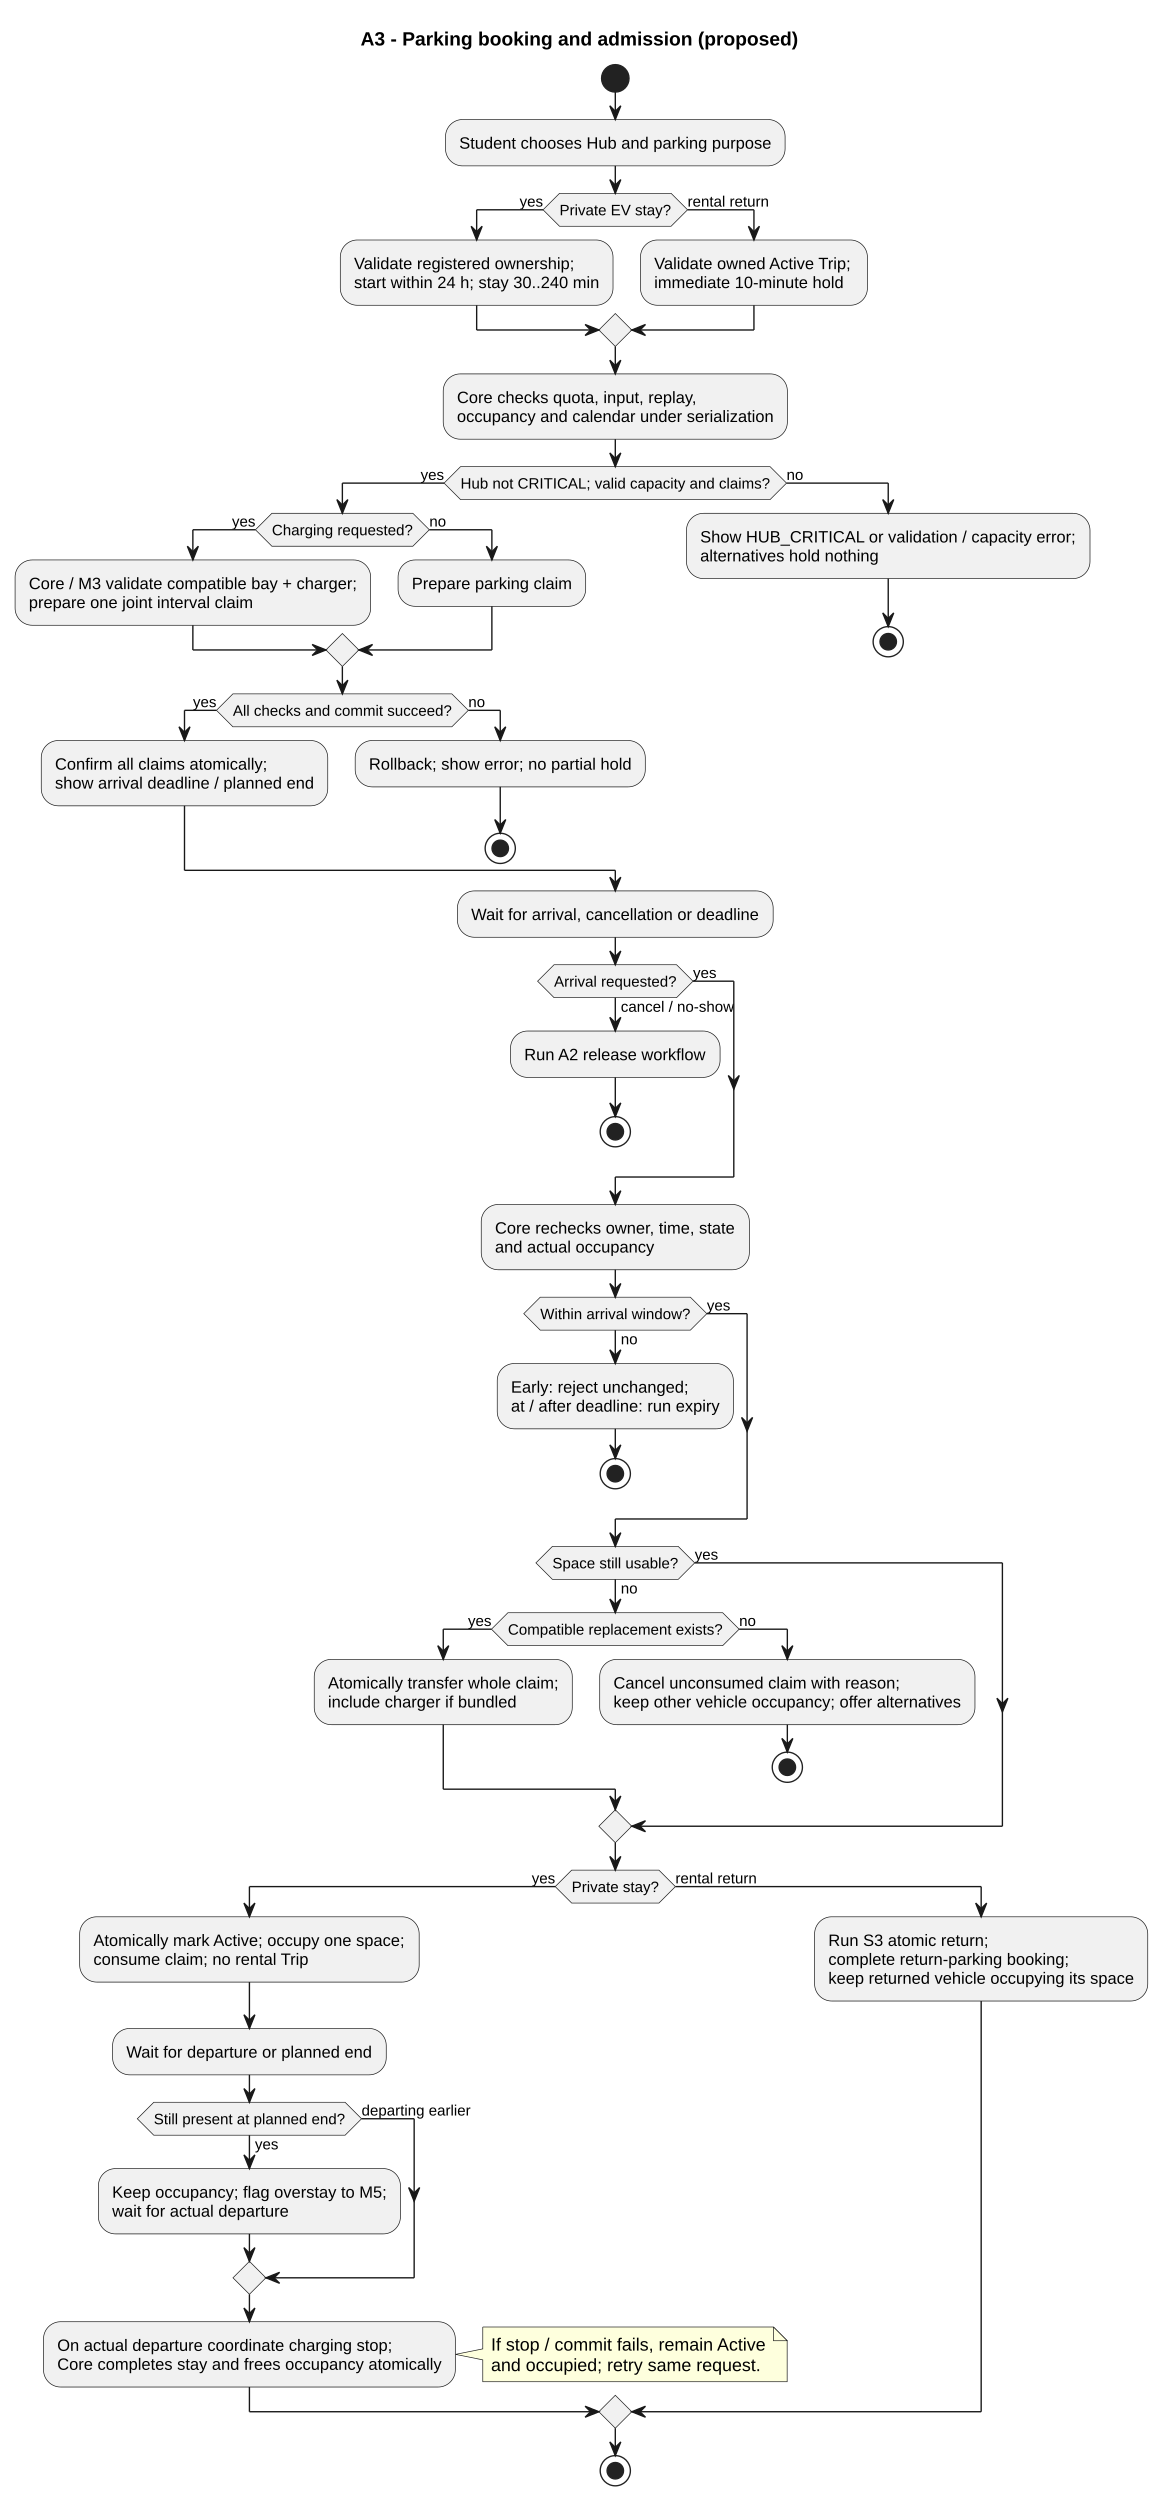
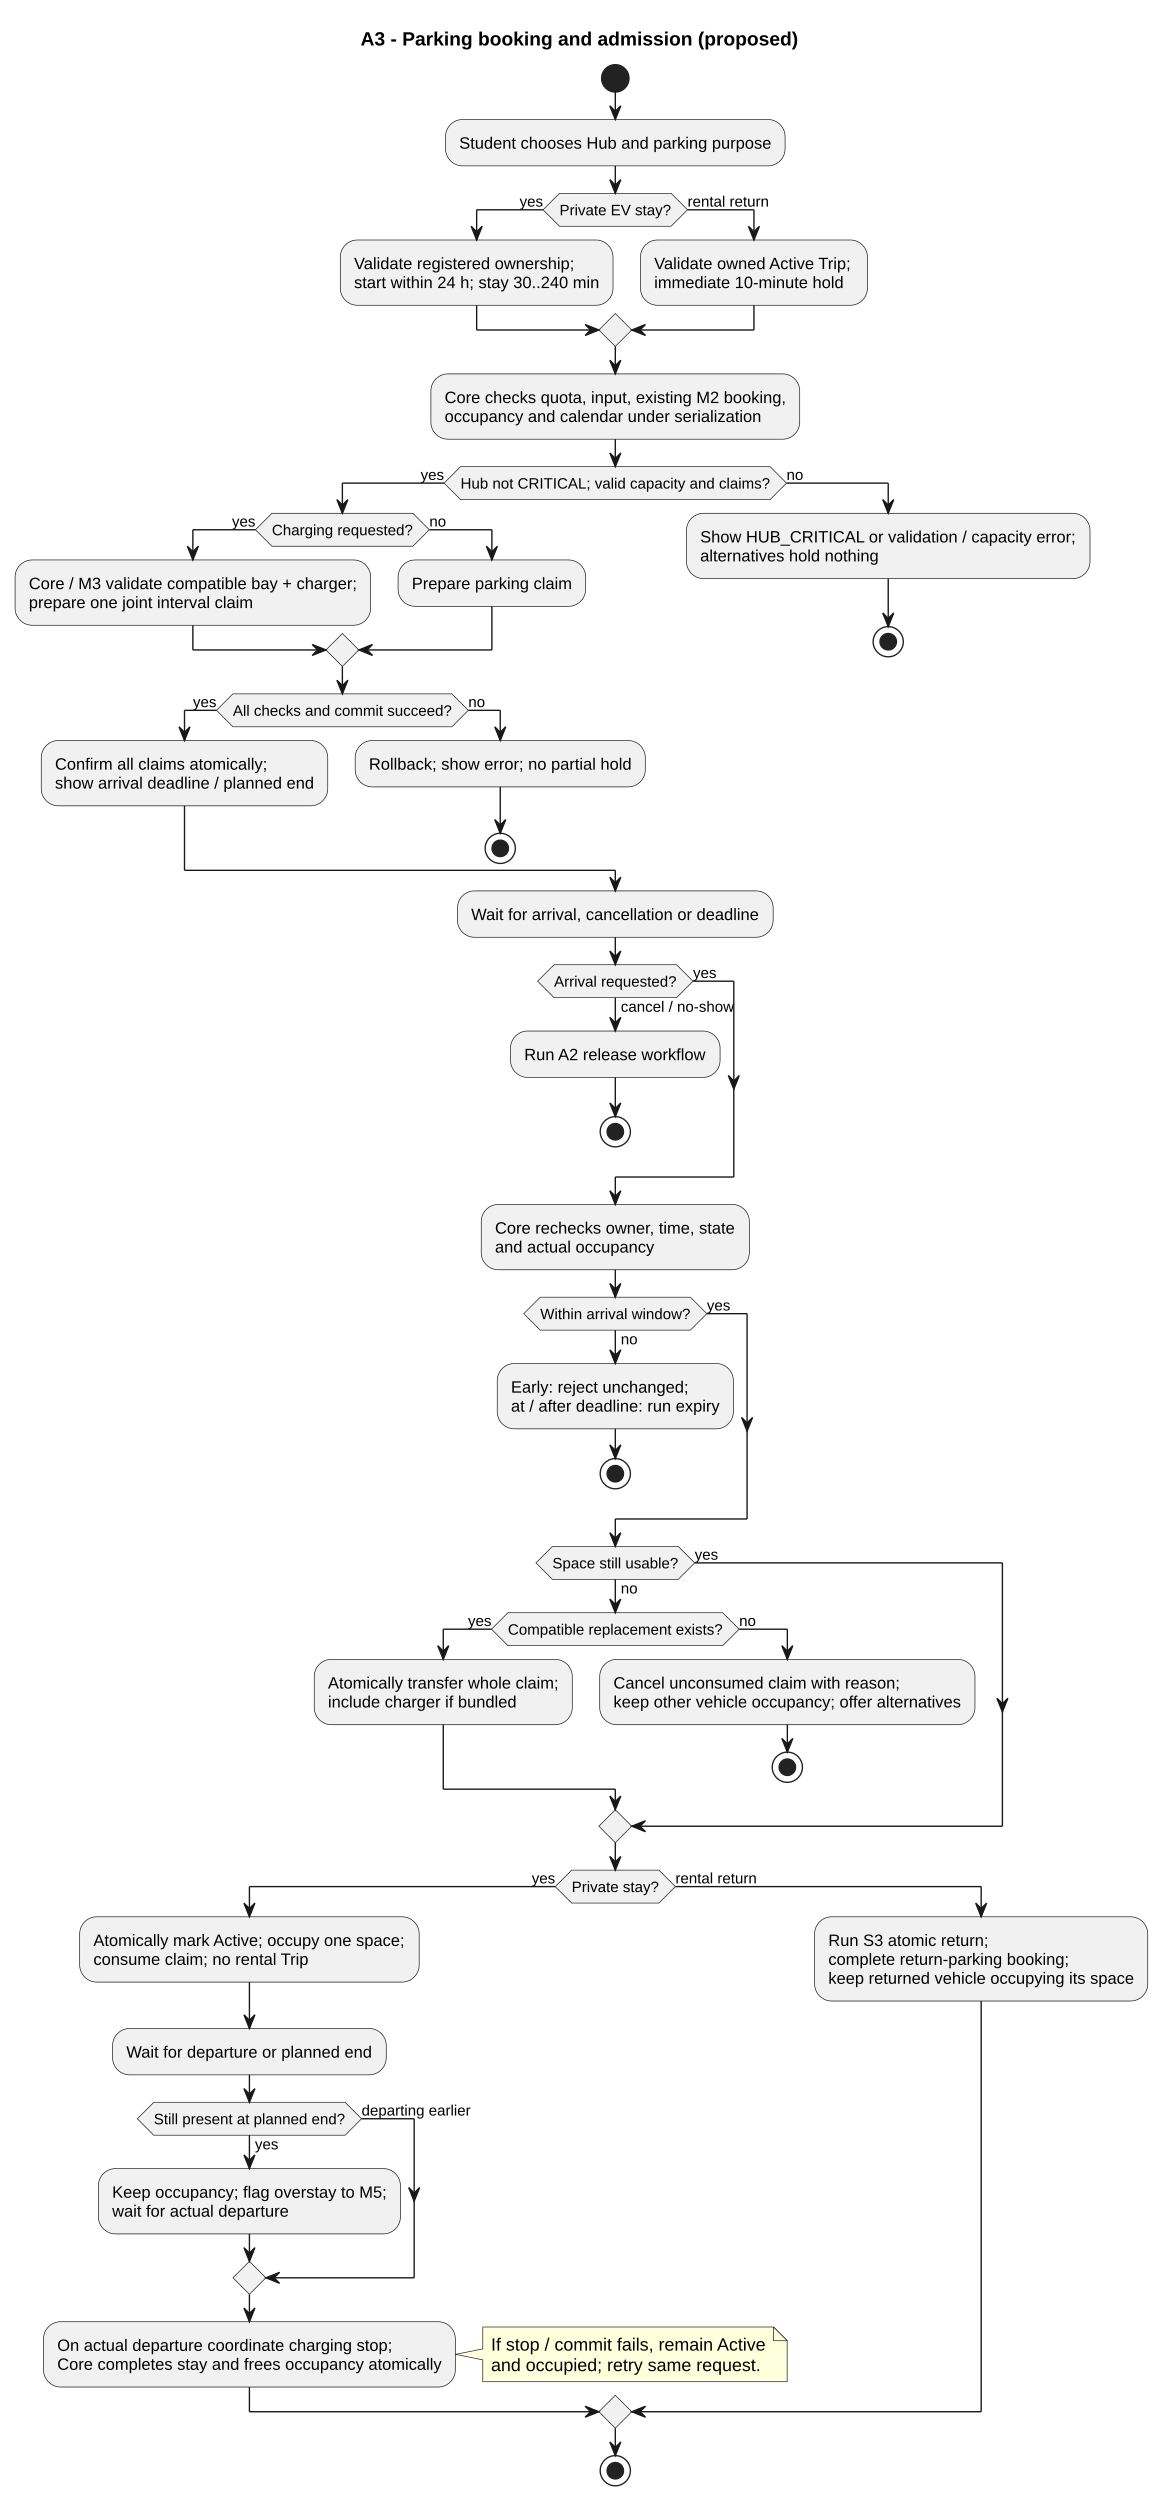
<svg xmlns="http://www.w3.org/2000/svg" contentStyleType="text/css" data-diagram-type="ACTIVITY" height="1822px" preserveAspectRatio="none" style="width:847px;height:1822px;background:#FFFFFF;" version="1.1" viewBox="0 0 847 1822" width="847px" zoomAndPan="magnify">
  <defs />
  <g>
    <g class="title" data-source-line="1">
      <text fill="#000000" font-family="Arial" font-size="14" font-weight="bold" lengthAdjust="spacing" textLength="318.917" x="262.78" y="33.132">A3 - Parking booking and admission (proposed)</text>
    </g>
    <ellipse cx="448.43" cy="57.099" fill="#222222" rx="10" ry="10" style="stroke:#222222;stroke-width:1;" />
    <rect fill="#F1F1F1" height="33.799" rx="12.5" ry="12.5" style="stroke:#181818;stroke-width:0.5;" width="247.49" x="324.685" y="87.099" />
    <text fill="#000000" font-family="Arial" font-size="12" lengthAdjust="spacing" textLength="227.49" x="334.685" y="108.355">Student chooses Hub and parking purpose</text>
    <polygon fill="#F1F1F1" points="407.773,140.898,489.086,140.898,501.086,152.898,489.086,164.898,407.773,164.898,395.773,152.898,407.773,140.898" style="stroke:#181818;stroke-width:0.5;" />
    <text fill="#000000" font-family="Arial" font-size="11" lengthAdjust="spacing" textLength="81.313" x="407.773" y="156.891">Private EV stay?</text>
    <text fill="#000000" font-family="Arial" font-size="11" lengthAdjust="spacing" textLength="17.118" x="378.656" y="150.566">yes</text>
    <text fill="#000000" font-family="Arial" font-size="11" lengthAdjust="spacing" textLength="59.308" x="501.086" y="150.566">rental return</text>
    <rect fill="#F1F1F1" height="47.598" rx="12.5" ry="12.5" style="stroke:#181818;stroke-width:0.5;" width="198.758" x="248.01" y="174.898" />
    <text fill="#000000" font-family="Arial" font-size="12" lengthAdjust="spacing" textLength="161.426" x="258.01" y="196.153">Validate registered ownership;</text>
    <text fill="#000000" font-family="Arial" font-size="12" lengthAdjust="spacing" textLength="178.758" x="258.01" y="209.952">start within 24 h; stay 30..240 min</text>
    <rect fill="#F1F1F1" height="47.598" rx="12.5" ry="12.5" style="stroke:#181818;stroke-width:0.5;" width="165.406" x="466.768" y="174.898" />
    <text fill="#000000" font-family="Arial" font-size="12" lengthAdjust="spacing" textLength="145.406" x="476.768" y="196.153">Validate owned Active Trip;</text>
    <text fill="#000000" font-family="Arial" font-size="12" lengthAdjust="spacing" textLength="138.07" x="476.768" y="209.952">immediate 10-minute hold</text>
    <polygon fill="#F1F1F1" points="448.43,228.495,460.43,240.495,448.43,252.495,436.43,240.495,448.43,228.495" style="stroke:#181818;stroke-width:0.5;" />
-     <rect fill="#F1F1F1" height="47.598" rx="12.5" ry="12.5" style="stroke:#181818;stroke-width:0.5;" width="250.812" x="323.024" y="272.495" />
-     <text fill="#000000" font-family="Arial" font-size="12" lengthAdjust="spacing" textLength="175.43" x="333.024" y="293.751">Core checks quota, input, replay,</text>
-     <text fill="#000000" font-family="Arial" font-size="12" lengthAdjust="spacing" textLength="230.812" x="333.024" y="307.55">occupancy and calendar under serialization</text>
+     <rect fill="#F1F1F1" height="47.598" rx="12.5" ry="12.5" style="stroke:#181818;stroke-width:0.5;" width="268.807" x="314.027" y="272.495" />
+     <text fill="#000000" font-family="Arial" font-size="12" lengthAdjust="spacing" textLength="248.807" x="324.027" y="293.751">Core checks quota, input, existing M2 booking,</text>
+     <text fill="#000000" font-family="Arial" font-size="12" lengthAdjust="spacing" textLength="230.812" x="324.027" y="307.55">occupancy and calendar under serialization</text>
    <polygon fill="#F1F1F1" points="335.632,340.093,561.228,340.093,573.228,352.093,561.228,364.093,335.632,364.093,323.632,352.093,335.632,340.093" style="stroke:#181818;stroke-width:0.5;" />
    <text fill="#000000" font-family="Arial" font-size="11" lengthAdjust="spacing" textLength="225.597" x="335.632" y="356.086">Hub not CRITICAL; valid capacity and claims?</text>
    <text fill="#000000" font-family="Arial" font-size="11" lengthAdjust="spacing" textLength="17.118" x="306.514" y="349.762">yes</text>
    <text fill="#000000" font-family="Arial" font-size="11" lengthAdjust="spacing" textLength="12.235" x="573.228" y="349.762">no</text>
    <polygon fill="#F1F1F1" points="198.151,374.093,300.89,374.093,312.89,386.093,300.89,398.093,198.151,398.093,186.151,386.093,198.151,374.093" style="stroke:#181818;stroke-width:0.5;" />
    <text fill="#000000" font-family="Arial" font-size="11" lengthAdjust="spacing" textLength="102.738" x="198.151" y="390.086">Charging requested?</text>
    <text fill="#000000" font-family="Arial" font-size="11" lengthAdjust="spacing" textLength="17.118" x="169.034" y="383.762">yes</text>
    <text fill="#000000" font-family="Arial" font-size="11" lengthAdjust="spacing" textLength="12.235" x="312.89" y="383.762">no</text>
    <rect fill="#F1F1F1" height="47.598" rx="12.5" ry="12.5" style="stroke:#181818;stroke-width:0.5;" width="259.121" x="11" y="408.093" />
    <text fill="#000000" font-family="Arial" font-size="12" lengthAdjust="spacing" textLength="239.121" x="21" y="429.349">Core / M3 validate compatible bay + charger;</text>
    <text fill="#000000" font-family="Arial" font-size="12" lengthAdjust="spacing" textLength="163.418" x="21" y="443.147">prepare one joint interval claim</text>
    <rect fill="#F1F1F1" height="33.799" rx="12.5" ry="12.5" style="stroke:#181818;stroke-width:0.5;" width="136.719" x="290.121" y="408.093" />
    <text fill="#000000" font-family="Arial" font-size="12" lengthAdjust="spacing" textLength="116.719" x="300.121" y="429.349">Prepare parking claim</text>
    <polygon fill="#F1F1F1" points="249.52,461.69,261.521,473.69,249.52,485.69,237.52,473.69,249.52,461.69" style="stroke:#181818;stroke-width:0.5;" />
    <polygon fill="#F1F1F1" points="169.736,505.69,329.305,505.69,341.305,517.69,329.305,529.69,169.736,529.69,157.736,517.69,169.736,505.69" style="stroke:#181818;stroke-width:0.5;" />
    <text fill="#000000" font-family="Arial" font-size="11" lengthAdjust="spacing" textLength="159.57" x="169.736" y="521.684">All checks and commit succeed?</text>
    <text fill="#000000" font-family="Arial" font-size="11" lengthAdjust="spacing" textLength="17.118" x="140.618" y="515.359">yes</text>
    <text fill="#000000" font-family="Arial" font-size="11" lengthAdjust="spacing" textLength="12.235" x="341.305" y="515.359">no</text>
    <rect fill="#F1F1F1" height="47.598" rx="12.5" ry="12.5" style="stroke:#181818;stroke-width:0.5;" width="208.795" x="30.068" y="539.69" />
    <text fill="#000000" font-family="Arial" font-size="12" lengthAdjust="spacing" textLength="154.699" x="40.068" y="560.946">Confirm all claims atomically;</text>
    <text fill="#000000" font-family="Arial" font-size="12" lengthAdjust="spacing" textLength="188.795" x="40.068" y="574.745">show arrival deadline / planned end</text>
    <rect fill="#F1F1F1" height="33.799" rx="12.5" ry="12.5" style="stroke:#181818;stroke-width:0.5;" width="211.426" x="258.863" y="539.69" />
    <text fill="#000000" font-family="Arial" font-size="12" lengthAdjust="spacing" textLength="191.426" x="268.863" y="560.946">Rollback; show error; no partial hold</text>
    <ellipse cx="364.576" cy="618.288" fill="none" rx="11" ry="11" style="stroke:#222222;stroke-width:1;" />
    <ellipse cx="364.576" cy="618.288" fill="#222222" rx="6" ry="6" style="stroke:#222222;stroke-width:1;" />
    <rect fill="#F1F1F1" height="47.598" rx="12.5" ry="12.5" style="stroke:#181818;stroke-width:0.5;" width="294.102" x="500.289" y="374.093" />
    <text fill="#000000" font-family="Arial" font-size="12" lengthAdjust="spacing" textLength="274.102" x="510.289" y="395.349">Show HUB_CRITICAL or validation / capacity error;</text>
    <text fill="#000000" font-family="Arial" font-size="12" lengthAdjust="spacing" textLength="130.09" x="510.289" y="409.147">alternatives hold nothing</text>
    <ellipse cx="647.339" cy="467.69" fill="none" rx="11" ry="11" style="stroke:#222222;stroke-width:1;" />
    <ellipse cx="647.339" cy="467.69" fill="#222222" rx="6" ry="6" style="stroke:#222222;stroke-width:1;" />
    <rect fill="#F1F1F1" height="33.799" rx="12.5" ry="12.5" style="stroke:#181818;stroke-width:0.5;" width="230.1" x="333.38" y="649.288" />
    <text fill="#000000" font-family="Arial" font-size="12" lengthAdjust="spacing" textLength="210.1" x="343.38" y="670.544">Wait for arrival, cancellation or deadline</text>
    <rect fill="#F1F1F1" height="33.799" rx="12.5" ry="12.5" style="stroke:#181818;stroke-width:0.5;" width="152.727" x="372.067" y="751.411" />
    <text fill="#000000" font-family="Arial" font-size="12" lengthAdjust="spacing" textLength="132.727" x="382.067" y="772.667">Run A2 release workflow</text>
    <ellipse cx="448.43" cy="824.811" fill="none" rx="11" ry="11" style="stroke:#222222;stroke-width:1;" />
    <ellipse cx="448.43" cy="824.811" fill="#222222" rx="6" ry="6" style="stroke:#222222;stroke-width:1;" />
    <polygon fill="#F1F1F1" points="403.796,703.087,493.064,703.087,505.064,715.087,493.064,727.087,403.796,727.087,391.796,715.087,403.796,703.087" style="stroke:#181818;stroke-width:0.5;" />
    <text fill="#000000" font-family="Arial" font-size="11" lengthAdjust="spacing" textLength="82.543" x="452.43" y="737.405">cancel / no-show</text>
    <text fill="#000000" font-family="Arial" font-size="11" lengthAdjust="spacing" textLength="89.268" x="403.796" y="719.08">Arrival requested?</text>
    <text fill="#000000" font-family="Arial" font-size="11" lengthAdjust="spacing" textLength="17.118" x="505.064" y="712.756">yes</text>
    <rect fill="#F1F1F1" height="47.598" rx="12.5" ry="12.5" style="stroke:#181818;stroke-width:0.5;" width="195.4" x="350.73" y="877.811" />
    <text fill="#000000" font-family="Arial" font-size="12" lengthAdjust="spacing" textLength="175.4" x="360.73" y="899.067">Core rechecks owner, time, state</text>
    <text fill="#000000" font-family="Arial" font-size="12" lengthAdjust="spacing" textLength="116.08" x="360.73" y="912.865">and actual occupancy</text>
    <rect fill="#F1F1F1" height="47.598" rx="12.5" ry="12.5" style="stroke:#181818;stroke-width:0.5;" width="172.086" x="362.387" y="993.733" />
    <text fill="#000000" font-family="Arial" font-size="12" lengthAdjust="spacing" textLength="129.41" x="372.387" y="1014.989">Early: reject unchanged;</text>
    <text fill="#000000" font-family="Arial" font-size="12" lengthAdjust="spacing" textLength="152.086" x="372.387" y="1028.788">at / after deadline: run expiry</text>
    <ellipse cx="448.43" cy="1074.032" fill="none" rx="11" ry="11" style="stroke:#222222;stroke-width:1;" />
    <ellipse cx="448.43" cy="1074.032" fill="#222222" rx="6" ry="6" style="stroke:#222222;stroke-width:1;" />
    <polygon fill="#F1F1F1" points="393.717,945.408,503.143,945.408,515.143,957.408,503.143,969.408,393.717,969.408,381.717,957.408,393.717,945.408" style="stroke:#181818;stroke-width:0.5;" />
    <text fill="#000000" font-family="Arial" font-size="11" lengthAdjust="spacing" textLength="12.235" x="452.43" y="979.726">no</text>
    <text fill="#000000" font-family="Arial" font-size="11" lengthAdjust="spacing" textLength="109.425" x="393.717" y="961.402">Within arrival window?</text>
    <text fill="#000000" font-family="Arial" font-size="11" lengthAdjust="spacing" textLength="17.118" x="515.143" y="955.077">yes</text>
    <polygon fill="#F1F1F1" points="370.17,1175.356,526.689,1175.356,538.689,1187.356,526.689,1199.356,370.17,1199.356,358.17,1187.356,370.17,1175.356" style="stroke:#181818;stroke-width:0.5;" />
    <text fill="#000000" font-family="Arial" font-size="11" lengthAdjust="spacing" textLength="156.519" x="370.17" y="1191.35">Compatible replacement exists?</text>
    <text fill="#000000" font-family="Arial" font-size="11" lengthAdjust="spacing" textLength="17.118" x="341.053" y="1185.025">yes</text>
    <text fill="#000000" font-family="Arial" font-size="11" lengthAdjust="spacing" textLength="12.235" x="538.689" y="1185.025">no</text>
    <rect fill="#F1F1F1" height="47.598" rx="12.5" ry="12.5" style="stroke:#181818;stroke-width:0.5;" width="188.053" x="229.021" y="1209.356" />
    <text fill="#000000" font-family="Arial" font-size="12" lengthAdjust="spacing" textLength="168.053" x="239.021" y="1230.612">Atomically transfer whole claim;</text>
    <text fill="#000000" font-family="Arial" font-size="12" lengthAdjust="spacing" textLength="137.426" x="239.021" y="1244.411">include charger if bundled</text>
    <rect fill="#F1F1F1" height="47.598" rx="12.5" ry="12.5" style="stroke:#181818;stroke-width:0.5;" width="273.477" x="437.074" y="1209.356" />
    <text fill="#000000" font-family="Arial" font-size="12" lengthAdjust="spacing" textLength="208.769" x="447.074" y="1230.612">Cancel unconsumed claim with reason;</text>
    <text fill="#000000" font-family="Arial" font-size="12" lengthAdjust="spacing" textLength="253.477" x="447.074" y="1244.411">keep other vehicle occupancy; offer alternatives</text>
    <ellipse cx="573.812" cy="1287.954" fill="none" rx="11" ry="11" style="stroke:#222222;stroke-width:1;" />
    <ellipse cx="573.812" cy="1287.954" fill="#222222" rx="6" ry="6" style="stroke:#222222;stroke-width:1;" />
    <polygon fill="#F1F1F1" points="402.569,1127.032,494.291,1127.032,506.291,1139.032,494.291,1151.032,402.569,1151.032,390.569,1139.032,402.569,1127.032" style="stroke:#181818;stroke-width:0.5;" />
    <text fill="#000000" font-family="Arial" font-size="11" lengthAdjust="spacing" textLength="12.235" x="452.43" y="1161.35">no</text>
    <text fill="#000000" font-family="Arial" font-size="11" lengthAdjust="spacing" textLength="91.722" x="402.569" y="1143.025">Space still usable?</text>
    <text fill="#000000" font-family="Arial" font-size="11" lengthAdjust="spacing" textLength="17.118" x="506.291" y="1136.701">yes</text>
    <polygon fill="#F1F1F1" points="448.43,1318.954,460.43,1330.954,448.43,1342.954,436.43,1330.954,448.43,1318.954" style="stroke:#181818;stroke-width:0.5;" />
    <polygon fill="#F1F1F1" points="416.638,1362.954,480.221,1362.954,492.221,1374.954,480.221,1386.954,416.638,1386.954,404.638,1374.954,416.638,1362.954" style="stroke:#181818;stroke-width:0.5;" />
    <text fill="#000000" font-family="Arial" font-size="11" lengthAdjust="spacing" textLength="63.583" x="416.638" y="1378.947">Private stay?</text>
    <text fill="#000000" font-family="Arial" font-size="11" lengthAdjust="spacing" textLength="17.118" x="387.521" y="1372.623">yes</text>
    <text fill="#000000" font-family="Arial" font-size="11" lengthAdjust="spacing" textLength="59.308" x="492.221" y="1372.623">rental return</text>
    <rect fill="#F1F1F1" height="47.598" rx="12.5" ry="12.5" style="stroke:#181818;stroke-width:0.5;" width="247.426" x="58.068" y="1396.954" />
    <text fill="#000000" font-family="Arial" font-size="12" lengthAdjust="spacing" textLength="227.426" x="68.068" y="1418.21">Atomically mark Active; occupy one space;</text>
    <text fill="#000000" font-family="Arial" font-size="12" lengthAdjust="spacing" textLength="157.394" x="68.068" y="1432.008">consume claim; no rental Trip</text>
    <rect fill="#F1F1F1" height="33.799" rx="12.5" ry="12.5" style="stroke:#181818;stroke-width:0.5;" width="199.443" x="82.06" y="1478.35" />
    <text fill="#000000" font-family="Arial" font-size="12" lengthAdjust="spacing" textLength="179.443" x="92.06" y="1499.606">Wait for departure or planned end</text>
    <rect fill="#F1F1F1" height="47.598" rx="12.5" ry="12.5" style="stroke:#181818;stroke-width:0.5;" width="220.109" x="71.727" y="1580.474" />
    <text fill="#000000" font-family="Arial" font-size="12" lengthAdjust="spacing" textLength="200.109" x="81.727" y="1601.729">Keep occupancy; flag overstay to M5;</text>
    <text fill="#000000" font-family="Arial" font-size="12" lengthAdjust="spacing" textLength="128.736" x="81.727" y="1615.528">wait for actual departure</text>
    <polygon fill="#F1F1F1" points="112.064,1532.149,251.498,1532.149,263.498,1544.149,251.498,1556.149,112.064,1556.149,100.064,1544.149,112.064,1532.149" style="stroke:#181818;stroke-width:0.5;" />
    <text fill="#000000" font-family="Arial" font-size="11" lengthAdjust="spacing" textLength="17.118" x="185.781" y="1566.467">yes</text>
    <text fill="#000000" font-family="Arial" font-size="11" lengthAdjust="spacing" textLength="139.434" x="112.064" y="1548.143">Still present at planned end?</text>
    <text fill="#000000" font-family="Arial" font-size="11" lengthAdjust="spacing" textLength="79.492" x="263.498" y="1541.818">departing earlier</text>
    <polygon fill="#F1F1F1" points="181.781,1648.071,193.781,1660.071,181.781,1672.071,169.781,1660.071,181.781,1648.071" style="stroke:#181818;stroke-width:0.5;" />
    <path d="M351.847,1695.921 L351.847,1711.87 L331.847,1715.87 L351.847,1719.87 L351.847,1735.819 A0,0 0 0 0 351.847,1735.819 L573.68,1735.819 A0,0 0 0 0 573.68,1735.819 L573.68,1705.921 L563.68,1695.921 L351.847,1695.921 A0,0 0 0 0 351.847,1695.921" fill="#FEFFDD" style="stroke:#181818;stroke-width:0.5;" />
    <path d="M563.68,1695.921 L563.68,1705.921 L573.68,1705.921 L563.68,1695.921" fill="#FEFFDD" style="stroke:#181818;stroke-width:0.5;" />
    <text fill="#000000" font-family="Arial" font-size="13" lengthAdjust="spacing" textLength="200.833" x="357.847" y="1713.115">If stop / commit fails, remain Active</text>
    <text fill="#000000" font-family="Arial" font-size="13" lengthAdjust="spacing" textLength="196.549" x="357.847" y="1728.064">and occupied; retry same request.</text>
    <rect fill="#F1F1F1" height="47.598" rx="12.5" ry="12.5" style="stroke:#181818;stroke-width:0.5;" width="300.131" x="31.716" y="1692.071" />
    <text fill="#000000" font-family="Arial" font-size="12" lengthAdjust="spacing" textLength="244.154" x="41.716" y="1713.327">On actual departure coordinate charging stop;</text>
    <text fill="#000000" font-family="Arial" font-size="12" lengthAdjust="spacing" textLength="280.131" x="41.716" y="1727.126">Core completes stay and frees occupancy atomically</text>
    <rect fill="#F1F1F1" height="61.397" rx="12.5" ry="12.5" style="stroke:#181818;stroke-width:0.5;" width="242.797" x="593.68" y="1396.954" />
    <text fill="#000000" font-family="Arial" font-size="12" lengthAdjust="spacing" textLength="116.719" x="603.68" y="1418.21">Run S3 atomic return;</text>
    <text fill="#000000" font-family="Arial" font-size="12" lengthAdjust="spacing" textLength="175.43" x="603.68" y="1432.008">complete return-parking booking;</text>
    <text fill="#000000" font-family="Arial" font-size="12" lengthAdjust="spacing" textLength="222.797" x="603.68" y="1445.807">keep returned vehicle occupying its space</text>
    <polygon fill="#F1F1F1" points="448.43,1745.669,460.43,1757.669,448.43,1769.669,436.43,1757.669,448.43,1745.669" style="stroke:#181818;stroke-width:0.5;" />
    <ellipse cx="448.43" cy="1800.669" fill="none" rx="11" ry="11" style="stroke:#222222;stroke-width:1;" />
    <ellipse cx="448.43" cy="1800.669" fill="#222222" rx="6" ry="6" style="stroke:#222222;stroke-width:1;" />
    <line style="stroke:#181818;stroke-width:1;" x1="448.43" x2="448.43" y1="67.099" y2="87.099" />
    <polygon fill="#181818" points="444.43,77.099,448.43,87.099,452.43,77.099,448.43,81.099" style="stroke:#181818;stroke-width:1;" />
    <line style="stroke:#181818;stroke-width:1;" x1="395.773" x2="347.389" y1="152.898" y2="152.898" />
    <line style="stroke:#181818;stroke-width:1;" x1="347.389" x2="347.389" y1="152.898" y2="174.898" />
    <polygon fill="#181818" points="343.389,164.898,347.389,174.898,351.389,164.898,347.389,168.898" style="stroke:#181818;stroke-width:1;" />
    <line style="stroke:#181818;stroke-width:1;" x1="501.086" x2="549.471" y1="152.898" y2="152.898" />
    <line style="stroke:#181818;stroke-width:1;" x1="549.471" x2="549.471" y1="152.898" y2="174.898" />
    <polygon fill="#181818" points="545.471,164.898,549.471,174.898,553.471,164.898,549.471,168.898" style="stroke:#181818;stroke-width:1;" />
    <line style="stroke:#181818;stroke-width:1;" x1="347.389" x2="347.389" y1="222.495" y2="240.495" />
    <line style="stroke:#181818;stroke-width:1;" x1="347.389" x2="436.43" y1="240.495" y2="240.495" />
    <polygon fill="#181818" points="426.43,236.495,436.43,240.495,426.43,244.495,430.43,240.495" style="stroke:#181818;stroke-width:1;" />
    <line style="stroke:#181818;stroke-width:1;" x1="549.471" x2="549.471" y1="222.495" y2="240.495" />
    <line style="stroke:#181818;stroke-width:1;" x1="549.471" x2="460.43" y1="240.495" y2="240.495" />
    <polygon fill="#181818" points="470.43,236.495,460.43,240.495,470.43,244.495,466.43,240.495" style="stroke:#181818;stroke-width:1;" />
    <line style="stroke:#181818;stroke-width:1;" x1="448.43" x2="448.43" y1="120.897" y2="140.898" />
    <polygon fill="#181818" points="444.43,130.898,448.43,140.898,452.43,130.898,448.43,134.898" style="stroke:#181818;stroke-width:1;" />
    <line style="stroke:#181818;stroke-width:1;" x1="448.43" x2="448.43" y1="252.495" y2="272.495" />
    <polygon fill="#181818" points="444.43,262.495,448.43,272.495,452.43,262.495,448.43,266.495" style="stroke:#181818;stroke-width:1;" />
    <line style="stroke:#181818;stroke-width:1;" x1="186.151" x2="140.56" y1="386.093" y2="386.093" />
    <line style="stroke:#181818;stroke-width:1;" x1="140.56" x2="140.56" y1="386.093" y2="408.093" />
    <polygon fill="#181818" points="136.56,398.093,140.56,408.093,144.56,398.093,140.56,402.093" style="stroke:#181818;stroke-width:1;" />
    <line style="stroke:#181818;stroke-width:1;" x1="312.89" x2="358.481" y1="386.093" y2="386.093" />
    <line style="stroke:#181818;stroke-width:1;" x1="358.481" x2="358.481" y1="386.093" y2="408.093" />
    <polygon fill="#181818" points="354.481,398.093,358.481,408.093,362.481,398.093,358.481,402.093" style="stroke:#181818;stroke-width:1;" />
    <line style="stroke:#181818;stroke-width:1;" x1="140.56" x2="140.56" y1="455.69" y2="473.69" />
    <line style="stroke:#181818;stroke-width:1;" x1="140.56" x2="237.52" y1="473.69" y2="473.69" />
    <polygon fill="#181818" points="227.52,469.69,237.52,473.69,227.52,477.69,231.52,473.69" style="stroke:#181818;stroke-width:1;" />
    <line style="stroke:#181818;stroke-width:1;" x1="358.481" x2="358.481" y1="441.892" y2="473.69" />
    <line style="stroke:#181818;stroke-width:1;" x1="358.481" x2="261.521" y1="473.69" y2="473.69" />
    <polygon fill="#181818" points="271.521,469.69,261.521,473.69,271.521,477.69,267.521,473.69" style="stroke:#181818;stroke-width:1;" />
    <line style="stroke:#181818;stroke-width:1;" x1="364.576" x2="364.576" y1="573.489" y2="607.288" />
    <polygon fill="#181818" points="360.576,597.288,364.576,607.288,368.576,597.288,364.576,601.288" style="stroke:#181818;stroke-width:1;" />
    <line style="stroke:#181818;stroke-width:1;" x1="157.736" x2="134.465" y1="517.69" y2="517.69" />
    <line style="stroke:#181818;stroke-width:1;" x1="134.465" x2="134.465" y1="517.69" y2="539.69" />
    <polygon fill="#181818" points="130.465,529.69,134.465,539.69,138.465,529.69,134.465,533.69" style="stroke:#181818;stroke-width:1;" />
    <line style="stroke:#181818;stroke-width:1;" x1="341.305" x2="364.576" y1="517.69" y2="517.69" />
    <line style="stroke:#181818;stroke-width:1;" x1="364.576" x2="364.576" y1="517.69" y2="539.69" />
    <polygon fill="#181818" points="360.576,529.69,364.576,539.69,368.576,529.69,364.576,533.69" style="stroke:#181818;stroke-width:1;" />
    <line style="stroke:#181818;stroke-width:1;" x1="134.465" x2="134.465" y1="587.288" y2="634.288" />
    <line style="stroke:#181818;stroke-width:1;" x1="134.465" x2="448.43" y1="634.288" y2="634.288" />
    <line style="stroke:#181818;stroke-width:1;" x1="448.43" x2="448.43" y1="634.288" y2="649.288" />
    <polygon fill="#181818" points="444.43,639.288,448.43,649.288,452.43,639.288,448.43,643.288" style="stroke:#181818;stroke-width:1;" />
    <line style="stroke:#181818;stroke-width:1;" x1="249.52" x2="249.52" y1="485.69" y2="505.69" />
    <polygon fill="#181818" points="245.52,495.69,249.52,505.69,253.52,495.69,249.52,499.69" style="stroke:#181818;stroke-width:1;" />
    <line style="stroke:#181818;stroke-width:1;" x1="647.339" x2="647.339" y1="421.69" y2="456.69" />
    <polygon fill="#181818" points="643.339,446.69,647.339,456.69,651.339,446.69,647.339,450.69" style="stroke:#181818;stroke-width:1;" />
    <line style="stroke:#181818;stroke-width:1;" x1="323.632" x2="249.52" y1="352.093" y2="352.093" />
    <line style="stroke:#181818;stroke-width:1;" x1="249.52" x2="249.52" y1="352.093" y2="374.093" />
    <polygon fill="#181818" points="245.52,364.093,249.52,374.093,253.52,364.093,249.52,368.093" style="stroke:#181818;stroke-width:1;" />
    <line style="stroke:#181818;stroke-width:1;" x1="573.228" x2="647.339" y1="352.093" y2="352.093" />
    <line style="stroke:#181818;stroke-width:1;" x1="647.339" x2="647.339" y1="352.093" y2="374.093" />
    <polygon fill="#181818" points="643.339,364.093,647.339,374.093,651.339,364.093,647.339,368.093" style="stroke:#181818;stroke-width:1;" />
    <line style="stroke:#181818;stroke-width:1;" x1="448.43" x2="448.43" y1="320.093" y2="340.093" />
    <polygon fill="#181818" points="444.43,330.093,448.43,340.093,452.43,330.093,448.43,334.093" style="stroke:#181818;stroke-width:1;" />
    <line style="stroke:#181818;stroke-width:1;" x1="448.43" x2="448.43" y1="785.21" y2="813.811" />
    <polygon fill="#181818" points="444.43,803.811,448.43,813.811,452.43,803.811,448.43,807.811" style="stroke:#181818;stroke-width:1;" />
    <line style="stroke:#181818;stroke-width:1;" x1="448.43" x2="448.43" y1="727.087" y2="751.411" />
    <polygon fill="#181818" points="444.43,741.411,448.43,751.411,452.43,741.411,448.43,745.411" style="stroke:#181818;stroke-width:1;" />
    <line style="stroke:#181818;stroke-width:1;" x1="505.064" x2="534.793" y1="715.087" y2="715.087" />
    <polygon fill="#181818" points="530.793,783.811,534.793,793.811,538.793,783.811,534.793,787.811" style="stroke:#181818;stroke-width:1;" />
    <line style="stroke:#181818;stroke-width:1;" x1="534.793" x2="534.793" y1="715.087" y2="857.811" />
    <line style="stroke:#181818;stroke-width:1;" x1="534.793" x2="448.43" y1="857.811" y2="857.811" />
    <line style="stroke:#181818;stroke-width:1;" x1="448.43" x2="448.43" y1="857.811" y2="877.811" />
    <polygon fill="#181818" points="444.43,867.811,448.43,877.811,452.43,867.811,448.43,871.811" style="stroke:#181818;stroke-width:1;" />
    <line style="stroke:#181818;stroke-width:1;" x1="448.43" x2="448.43" y1="683.087" y2="703.087" />
    <polygon fill="#181818" points="444.43,693.087,448.43,703.087,452.43,693.087,448.43,697.087" style="stroke:#181818;stroke-width:1;" />
    <line style="stroke:#181818;stroke-width:1;" x1="448.43" x2="448.43" y1="1041.331" y2="1063.032" />
    <polygon fill="#181818" points="444.43,1053.032,448.43,1063.032,452.43,1053.032,448.43,1057.032" style="stroke:#181818;stroke-width:1;" />
    <line style="stroke:#181818;stroke-width:1;" x1="448.43" x2="448.43" y1="969.408" y2="993.733" />
    <polygon fill="#181818" points="444.43,983.733,448.43,993.733,452.43,983.733,448.43,987.733" style="stroke:#181818;stroke-width:1;" />
    <line style="stroke:#181818;stroke-width:1;" x1="515.143" x2="544.473" y1="957.408" y2="957.408" />
    <polygon fill="#181818" points="540.473,1033.032,544.473,1043.032,548.473,1033.032,544.473,1037.032" style="stroke:#181818;stroke-width:1;" />
    <line style="stroke:#181818;stroke-width:1;" x1="544.473" x2="544.473" y1="957.408" y2="1107.032" />
    <line style="stroke:#181818;stroke-width:1;" x1="544.473" x2="448.43" y1="1107.032" y2="1107.032" />
    <line style="stroke:#181818;stroke-width:1;" x1="448.43" x2="448.43" y1="1107.032" y2="1127.032" />
    <polygon fill="#181818" points="444.43,1117.032,448.43,1127.032,452.43,1117.032,448.43,1121.032" style="stroke:#181818;stroke-width:1;" />
    <line style="stroke:#181818;stroke-width:1;" x1="448.43" x2="448.43" y1="925.408" y2="945.408" />
    <polygon fill="#181818" points="444.43,935.408,448.43,945.408,452.43,935.408,448.43,939.408" style="stroke:#181818;stroke-width:1;" />
    <line style="stroke:#181818;stroke-width:1;" x1="573.812" x2="573.812" y1="1256.954" y2="1276.954" />
    <polygon fill="#181818" points="569.812,1266.954,573.812,1276.954,577.812,1266.954,573.812,1270.954" style="stroke:#181818;stroke-width:1;" />
    <line style="stroke:#181818;stroke-width:1;" x1="358.17" x2="323.048" y1="1187.356" y2="1187.356" />
    <line style="stroke:#181818;stroke-width:1;" x1="323.048" x2="323.048" y1="1187.356" y2="1209.356" />
    <polygon fill="#181818" points="319.048,1199.356,323.048,1209.356,327.048,1199.356,323.048,1203.356" style="stroke:#181818;stroke-width:1;" />
    <line style="stroke:#181818;stroke-width:1;" x1="538.689" x2="573.812" y1="1187.356" y2="1187.356" />
    <line style="stroke:#181818;stroke-width:1;" x1="573.812" x2="573.812" y1="1187.356" y2="1209.356" />
    <polygon fill="#181818" points="569.812,1199.356,573.812,1209.356,577.812,1199.356,573.812,1203.356" style="stroke:#181818;stroke-width:1;" />
    <line style="stroke:#181818;stroke-width:1;" x1="323.048" x2="323.048" y1="1256.954" y2="1303.954" />
    <line style="stroke:#181818;stroke-width:1;" x1="323.048" x2="448.43" y1="1303.954" y2="1303.954" />
    <line style="stroke:#181818;stroke-width:1;" x1="448.43" x2="448.43" y1="1303.954" y2="1318.954" />
    <polygon fill="#181818" points="444.43,1308.954,448.43,1318.954,452.43,1308.954,448.43,1312.954" style="stroke:#181818;stroke-width:1;" />
    <line style="stroke:#181818;stroke-width:1;" x1="448.43" x2="448.43" y1="1151.032" y2="1175.356" />
    <polygon fill="#181818" points="444.43,1165.356,448.43,1175.356,452.43,1165.356,448.43,1169.356" style="stroke:#181818;stroke-width:1;" />
    <line style="stroke:#181818;stroke-width:1;" x1="506.291" x2="730.551" y1="1139.032" y2="1139.032" />
    <polygon fill="#181818" points="726.551,1237.655,730.551,1247.655,734.551,1237.655,730.551,1241.655" style="stroke:#181818;stroke-width:1;" />
    <line style="stroke:#181818;stroke-width:1;" x1="730.551" x2="730.551" y1="1139.032" y2="1330.954" />
    <line style="stroke:#181818;stroke-width:1;" x1="730.551" x2="460.43" y1="1330.954" y2="1330.954" />
    <polygon fill="#181818" points="470.43,1326.954,460.43,1330.954,470.43,1334.954,466.43,1330.954" style="stroke:#181818;stroke-width:1;" />
    <line style="stroke:#181818;stroke-width:1;" x1="181.781" x2="181.781" y1="1444.552" y2="1478.35" />
    <polygon fill="#181818" points="177.781,1468.35,181.781,1478.35,185.781,1468.35,181.781,1472.35" style="stroke:#181818;stroke-width:1;" />
    <line style="stroke:#181818;stroke-width:1;" x1="181.781" x2="181.781" y1="1556.149" y2="1580.474" />
    <polygon fill="#181818" points="177.781,1570.474,181.781,1580.474,185.781,1570.474,181.781,1574.474" style="stroke:#181818;stroke-width:1;" />
    <line style="stroke:#181818;stroke-width:1;" x1="263.498" x2="301.836" y1="1544.149" y2="1544.149" />
    <polygon fill="#181818" points="297.836,1594.273,301.836,1604.273,305.836,1594.273,301.836,1598.273" style="stroke:#181818;stroke-width:1;" />
    <line style="stroke:#181818;stroke-width:1;" x1="301.836" x2="301.836" y1="1544.149" y2="1660.071" />
    <line style="stroke:#181818;stroke-width:1;" x1="301.836" x2="193.781" y1="1660.071" y2="1660.071" />
    <polygon fill="#181818" points="203.781,1656.071,193.781,1660.071,203.781,1664.071,199.781,1660.071" style="stroke:#181818;stroke-width:1;" />
    <line style="stroke:#181818;stroke-width:1;" x1="181.781" x2="181.781" y1="1628.071" y2="1648.071" />
    <polygon fill="#181818" points="177.781,1638.071,181.781,1648.071,185.781,1638.071,181.781,1642.071" style="stroke:#181818;stroke-width:1;" />
    <line style="stroke:#181818;stroke-width:1;" x1="181.781" x2="181.781" y1="1512.149" y2="1532.149" />
    <polygon fill="#181818" points="177.781,1522.149,181.781,1532.149,185.781,1522.149,181.781,1526.149" style="stroke:#181818;stroke-width:1;" />
    <line style="stroke:#181818;stroke-width:1;" x1="181.781" x2="181.781" y1="1672.071" y2="1692.071" />
    <polygon fill="#181818" points="177.781,1682.071,181.781,1692.071,185.781,1682.071,181.781,1686.071" style="stroke:#181818;stroke-width:1;" />
    <line style="stroke:#181818;stroke-width:1;" x1="404.638" x2="181.781" y1="1374.954" y2="1374.954" />
    <line style="stroke:#181818;stroke-width:1;" x1="181.781" x2="181.781" y1="1374.954" y2="1396.954" />
    <polygon fill="#181818" points="177.781,1386.954,181.781,1396.954,185.781,1386.954,181.781,1390.954" style="stroke:#181818;stroke-width:1;" />
    <line style="stroke:#181818;stroke-width:1;" x1="492.221" x2="715.079" y1="1374.954" y2="1374.954" />
    <line style="stroke:#181818;stroke-width:1;" x1="715.079" x2="715.079" y1="1374.954" y2="1396.954" />
    <polygon fill="#181818" points="711.079,1386.954,715.079,1396.954,719.079,1386.954,715.079,1390.954" style="stroke:#181818;stroke-width:1;" />
    <line style="stroke:#181818;stroke-width:1;" x1="181.781" x2="181.781" y1="1739.669" y2="1757.669" />
    <line style="stroke:#181818;stroke-width:1;" x1="181.781" x2="436.43" y1="1757.669" y2="1757.669" />
    <polygon fill="#181818" points="426.43,1753.669,436.43,1757.669,426.43,1761.669,430.43,1757.669" style="stroke:#181818;stroke-width:1;" />
    <line style="stroke:#181818;stroke-width:1;" x1="715.079" x2="715.079" y1="1458.35" y2="1757.669" />
    <line style="stroke:#181818;stroke-width:1;" x1="715.079" x2="460.43" y1="1757.669" y2="1757.669" />
    <polygon fill="#181818" points="470.43,1753.669,460.43,1757.669,470.43,1761.669,466.43,1757.669" style="stroke:#181818;stroke-width:1;" />
    <line style="stroke:#181818;stroke-width:1;" x1="448.43" x2="448.43" y1="1342.954" y2="1362.954" />
    <polygon fill="#181818" points="444.43,1352.954,448.43,1362.954,452.43,1352.954,448.43,1356.954" style="stroke:#181818;stroke-width:1;" />
    <line style="stroke:#181818;stroke-width:1;" x1="448.43" x2="448.43" y1="1769.669" y2="1789.669" />
    <polygon fill="#181818" points="444.43,1779.669,448.43,1789.669,452.43,1779.669,448.43,1783.669" style="stroke:#181818;stroke-width:1;" />
  </g>
</svg>
